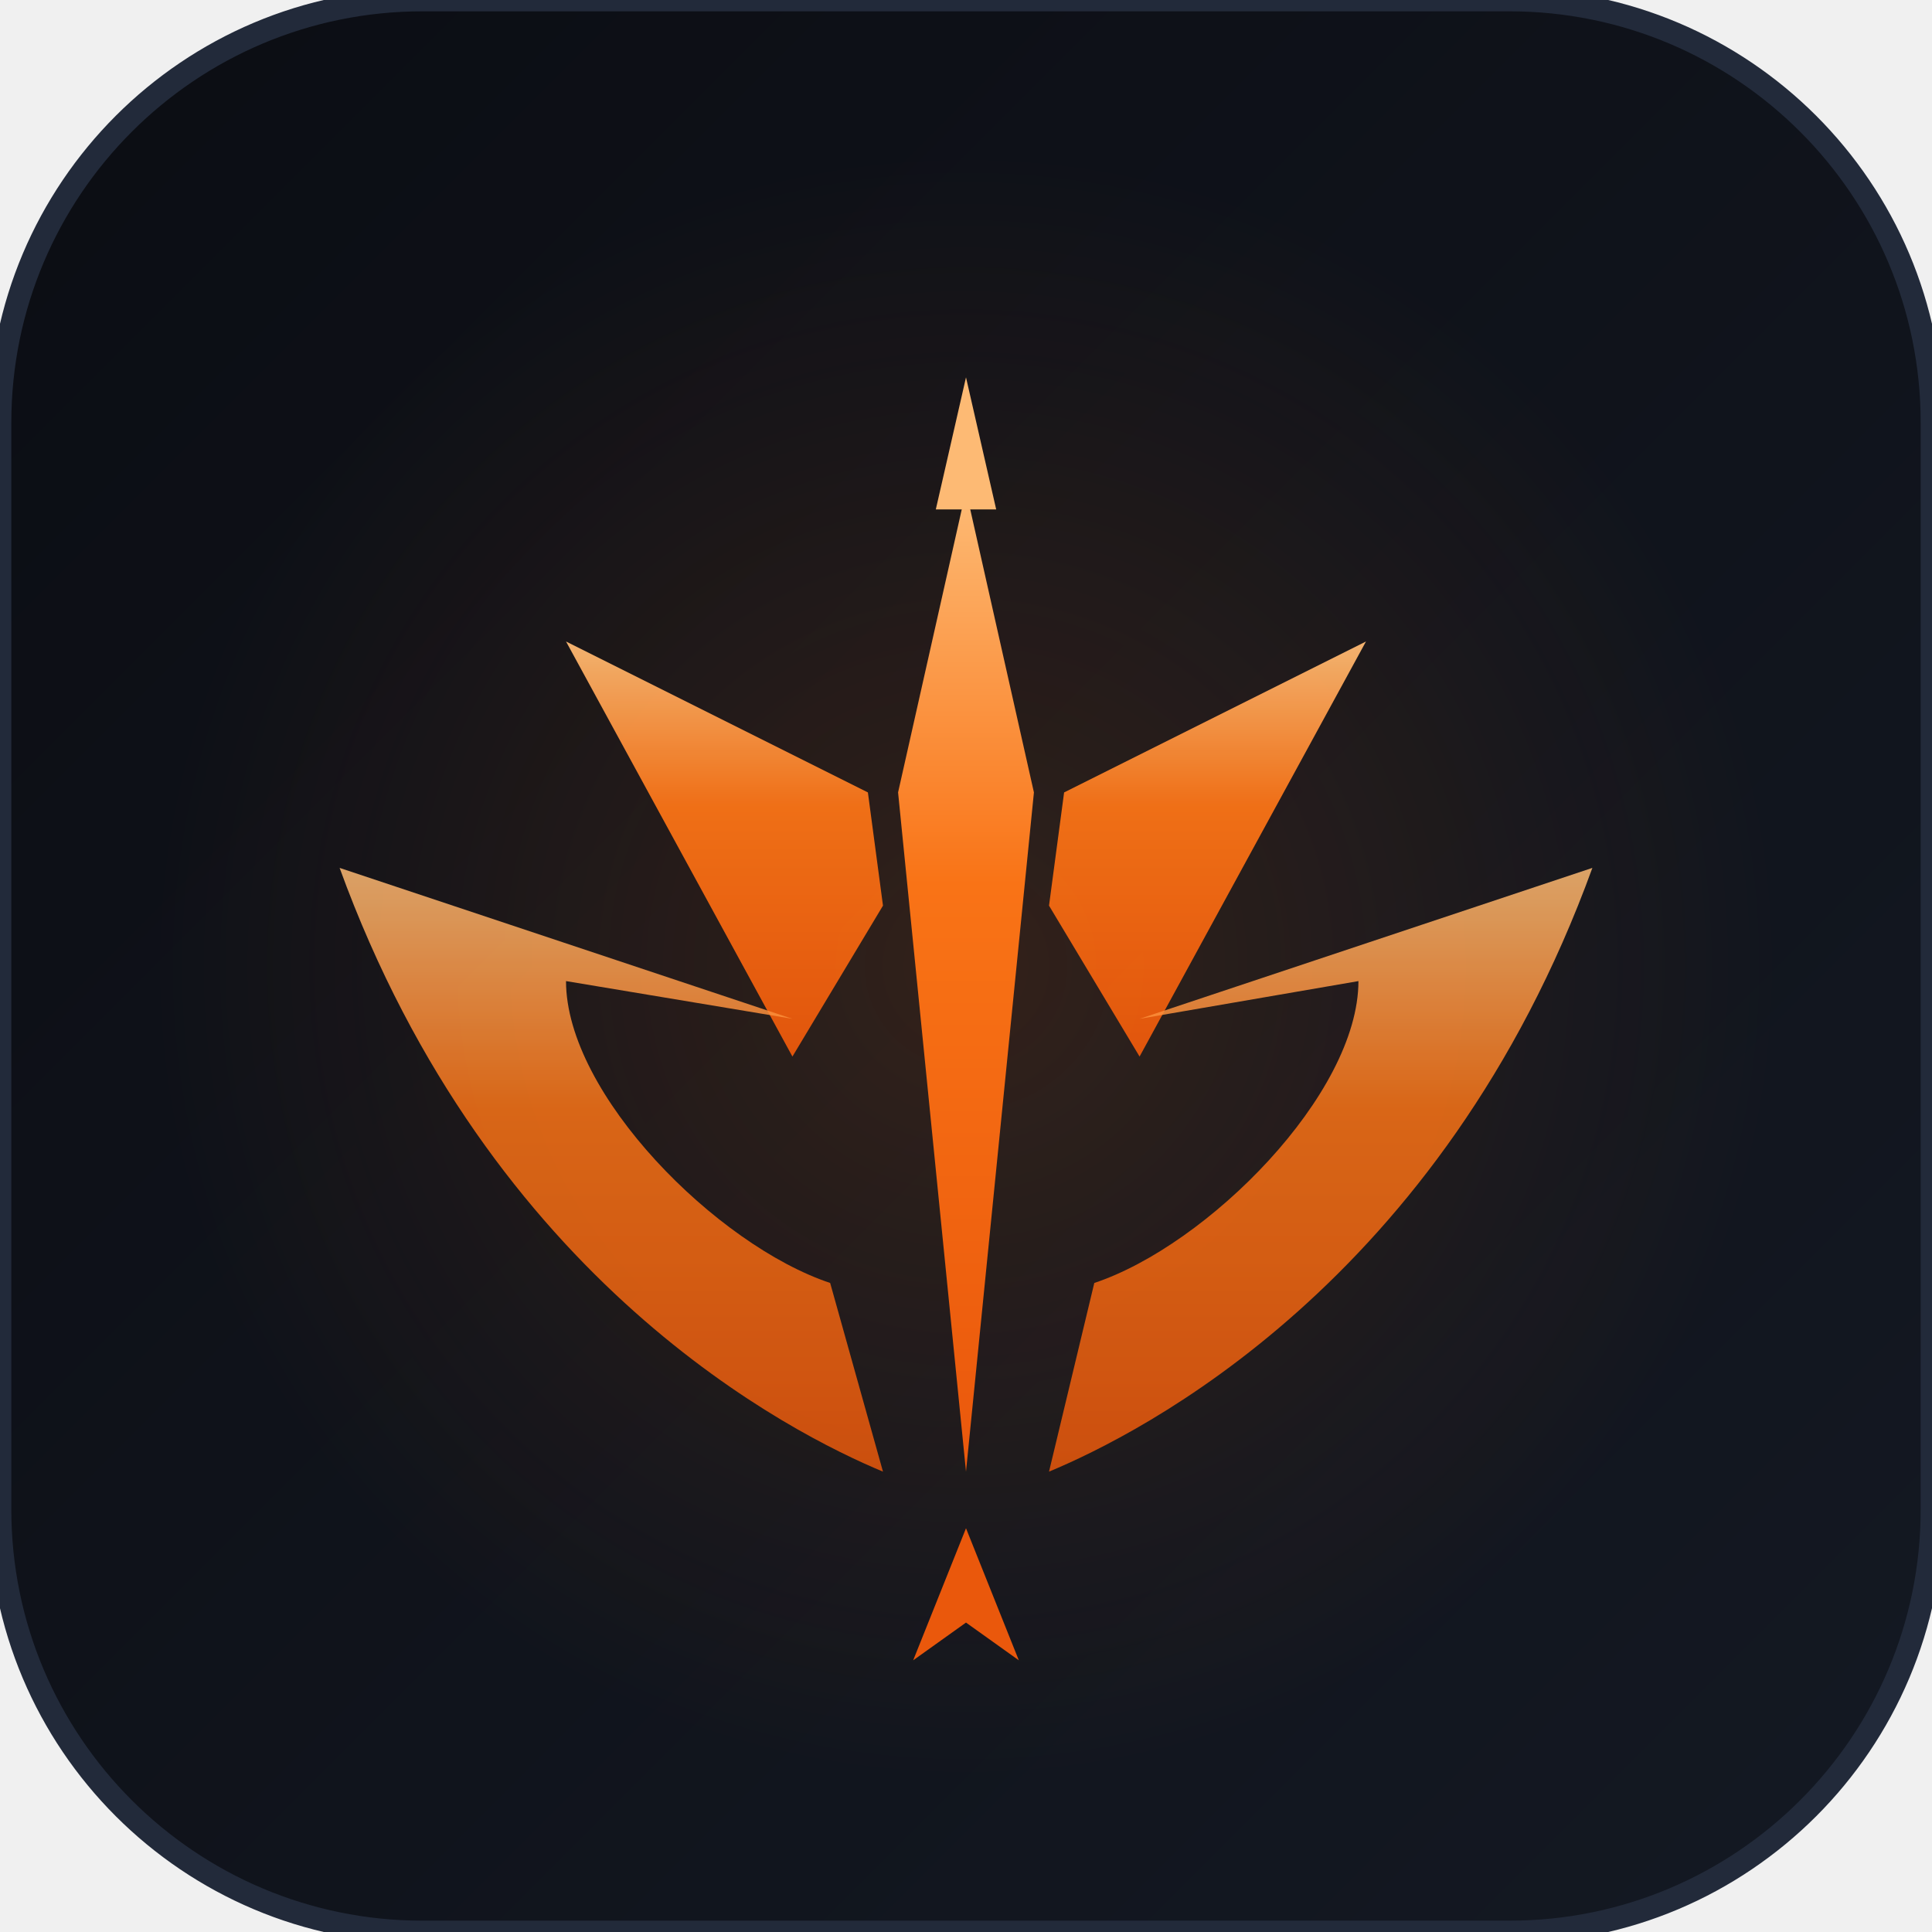
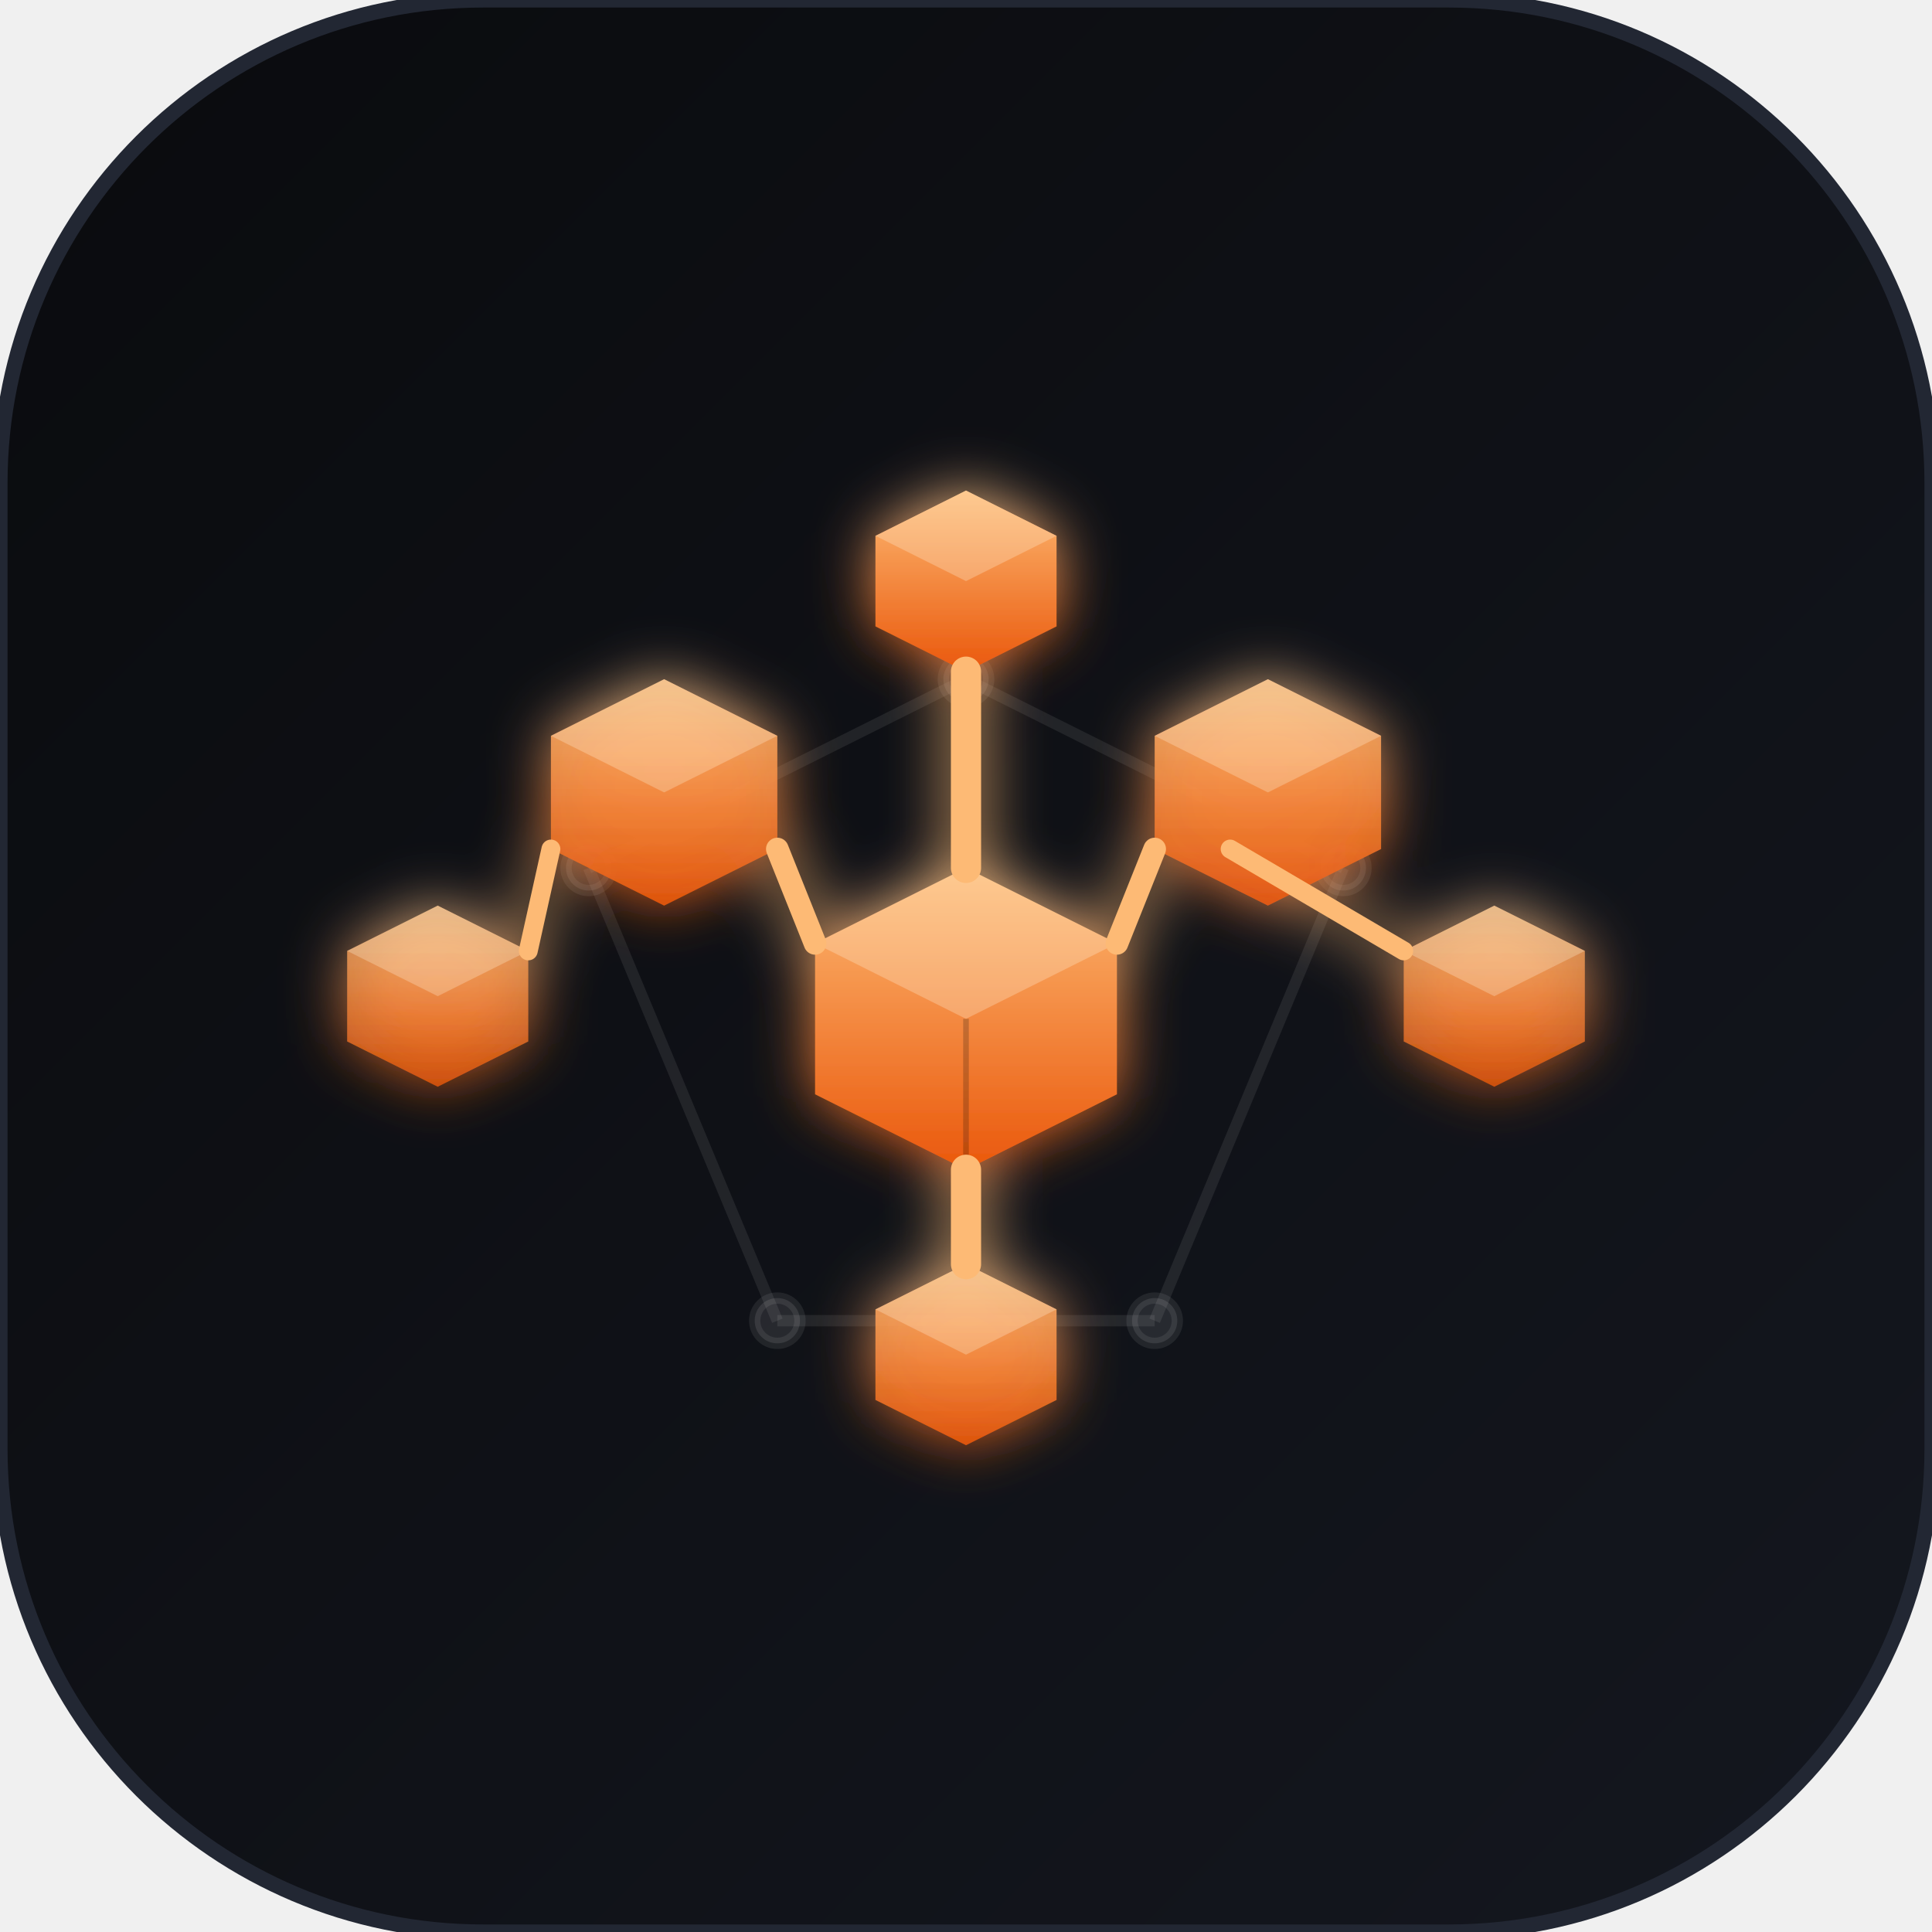
<svg xmlns="http://www.w3.org/2000/svg" viewBox="0 0 512 512" width="100%" height="100%">
  <defs>
-     <linearGradient id="bgGrad" x1="0%" y1="0%" x2="100%" y2="100%">
-       <stop offset="0%" stop-color="#0b0d13" />
-       <stop offset="100%" stop-color="#141923" />
+     <linearGradient id="bgGrad1" x1="0%" y1="0%" x2="100%" y2="100%">
+       <stop offset="0%" stop-color="#0a0b0e" />
+       <stop offset="100%" stop-color="#14171f" />
    </linearGradient>
-     <linearGradient id="phoenixGrad" x1="0%" y1="100%" x2="0%" y2="0%">
+     <linearGradient id="blockFire" x1="0%" y1="100%" x2="0%" y2="0%">
      <stop offset="0%" stop-color="#ea580c" />
-       <stop offset="60%" stop-color="#f97316" />
      <stop offset="100%" stop-color="#fdba74" />
    </linearGradient>
-     <radialGradient id="glow" cx="50%" cy="50%" r="50%">
-       <stop offset="0%" stop-color="#f97316" stop-opacity="0.15" />
-       <stop offset="100%" stop-color="#f97316" stop-opacity="0" />
-     </radialGradient>
+     <filter id="glow1" x="-10%" y="-10%" width="120%" height="120%">
+       <feGaussianBlur stdDeviation="8" result="blur" />
+       <feComposite in="SourceGraphic" in2="blur" operator="over" />
+     </filter>
  </defs>
-   <rect width="512" height="512" rx="112" fill="url(#bgGrad)" stroke="#222a3a" stroke-width="6" />
-   <circle cx="256" cy="256" r="220" fill="url(#glow)" />
-   <g transform="translate(0, 10)">
-     <path d="M 256 120 L 274 200 L 256 380 L 238 200 Z" fill="url(#phoenixGrad)" />
-     <path d="M 256 90 L 264 125 L 248 125 Z" fill="#fdba74" />
-     <path d="M 230 200 L 150 160 L 210 270 L 234 230 Z" fill="url(#phoenixGrad)" opacity="0.95" />
-     <path d="M 282 200 L 362 160 L 302 270 L 278 230 Z" fill="url(#phoenixGrad)" opacity="0.95" />
-     <path d="M 210 260 L 90 220 C 130 330 210 370 234 380 L 220 330 C 190 320 150 280 150 250 Z" fill="url(#phoenixGrad)" opacity="0.85" />
-     <path d="M 302 260 L 422 220 C 382 330 302 370 278 380 L 290 330 C 320 320 360 280 360 250 Z" fill="url(#phoenixGrad)" opacity="0.85" />
-     <path d="M 256 395 L 270 430 L 256 420 L 242 430 Z" fill="#ea580c" />
+   <rect width="512" height="512" rx="128" fill="url(#bgGrad1)" stroke="#222733" stroke-width="4" />
+   <g stroke="#ffffff" stroke-opacity="0.08" stroke-width="3" fill="none">
+     <circle cx="256" cy="180" r="6" fill="#ffffff" fill-opacity="0.1" />
+     <circle cx="156" cy="230" r="6" fill="#ffffff" fill-opacity="0.1" />
+     <circle cx="356" cy="230" r="6" fill="#ffffff" fill-opacity="0.1" />
+     <circle cx="206" cy="350" r="6" fill="#ffffff" fill-opacity="0.1" />
+     <circle cx="306" cy="350" r="6" fill="#ffffff" fill-opacity="0.1" />
+     <line x1="256" y1="180" x2="156" y2="230" />
+     <line x1="256" y1="180" x2="356" y2="230" />
+     <line x1="156" y1="230" x2="206" y2="350" />
+     <line x1="356" y1="230" x2="306" y2="350" />
+     <line x1="206" y1="350" x2="306" y2="350" />
+   </g>
+   <g filter="url(#glow1)" transform="translate(0, 10)">
+     <path d="M 256 220 L 296 240 L 296 280 L 256 300 L 216 280 L 216 240 Z" fill="url(#blockFire)" />
+     <path d="M 256 220 L 216 240 L 256 260 L 296 240 Z" fill="#ffedd5" opacity="0.3" />
+     <path d="M 256 260 L 256 300" fill="none" stroke="#000" stroke-width="1.5" opacity="0.2" />
+     <path d="M 256 120 L 280 132 L 280 156 L 256 168 L 232 156 L 232 132 Z" fill="url(#blockFire)" />
+     <path d="M 256 120 L 232 132 L 256 144 L 280 132 Z" fill="#ffedd5" opacity="0.3" />
+     <line x1="256" y1="168" x2="256" y2="220" stroke="#fdba74" stroke-width="8" stroke-linecap="round" />
+     <path d="M 176 170 L 206 185 L 206 215 L 176 230 L 146 215 L 146 185 Z" fill="url(#blockFire)" opacity="0.9" />
+     <path d="M 176 170 L 146 185 L 176 200 L 206 185 Z" fill="#ffedd5" opacity="0.3" />
+     <line x1="216" y1="240" x2="206" y2="215" stroke="#fdba74" stroke-width="6" stroke-linecap="round" />
+     <path d="M 116 230 L 140 242 L 140 266 L 116 278 L 92 266 L 92 242 Z" fill="url(#blockFire)" opacity="0.8" />
+     <path d="M 116 230 L 92 242 L 116 254 L 140 242 Z" fill="#ffedd5" opacity="0.3" />
+     <line x1="146" y1="215" x2="140" y2="242" stroke="#fdba74" stroke-width="5" stroke-linecap="round" />
+     <path d="M 336 170 L 366 185 L 366 215 L 336 230 L 306 215 L 306 185 Z" fill="url(#blockFire)" opacity="0.9" />
+     <path d="M 336 170 L 306 185 L 336 200 L 366 185 Z" fill="#ffedd5" opacity="0.3" />
+     <line x1="296" y1="240" x2="306" y2="215" stroke="#fdba74" stroke-width="6" stroke-linecap="round" />
+     <path d="M 396 230 L 420 242 L 420 266 L 396 278 L 372 266 L 372 242 Z" fill="url(#blockFire)" opacity="0.8" />
+     <path d="M 396 230 L 372 242 L 396 254 L 420 242 Z" fill="#ffedd5" opacity="0.3" />
+     <line x1="326" y1="215" x2="372" y2="242" stroke="#fdba74" stroke-width="5" stroke-linecap="round" />
+     <path d="M 256 325 L 280 337 L 280 361 L 256 373 L 232 361 L 232 337 Z" fill="url(#blockFire)" opacity="0.9" />
+     <path d="M 256 325 L 232 337 L 256 349 L 280 337 Z" fill="#ffedd5" opacity="0.3" />
+     <line x1="256" y1="300" x2="256" y2="325" stroke="#fdba74" stroke-width="8" stroke-linecap="round" />
  </g>
</svg>
